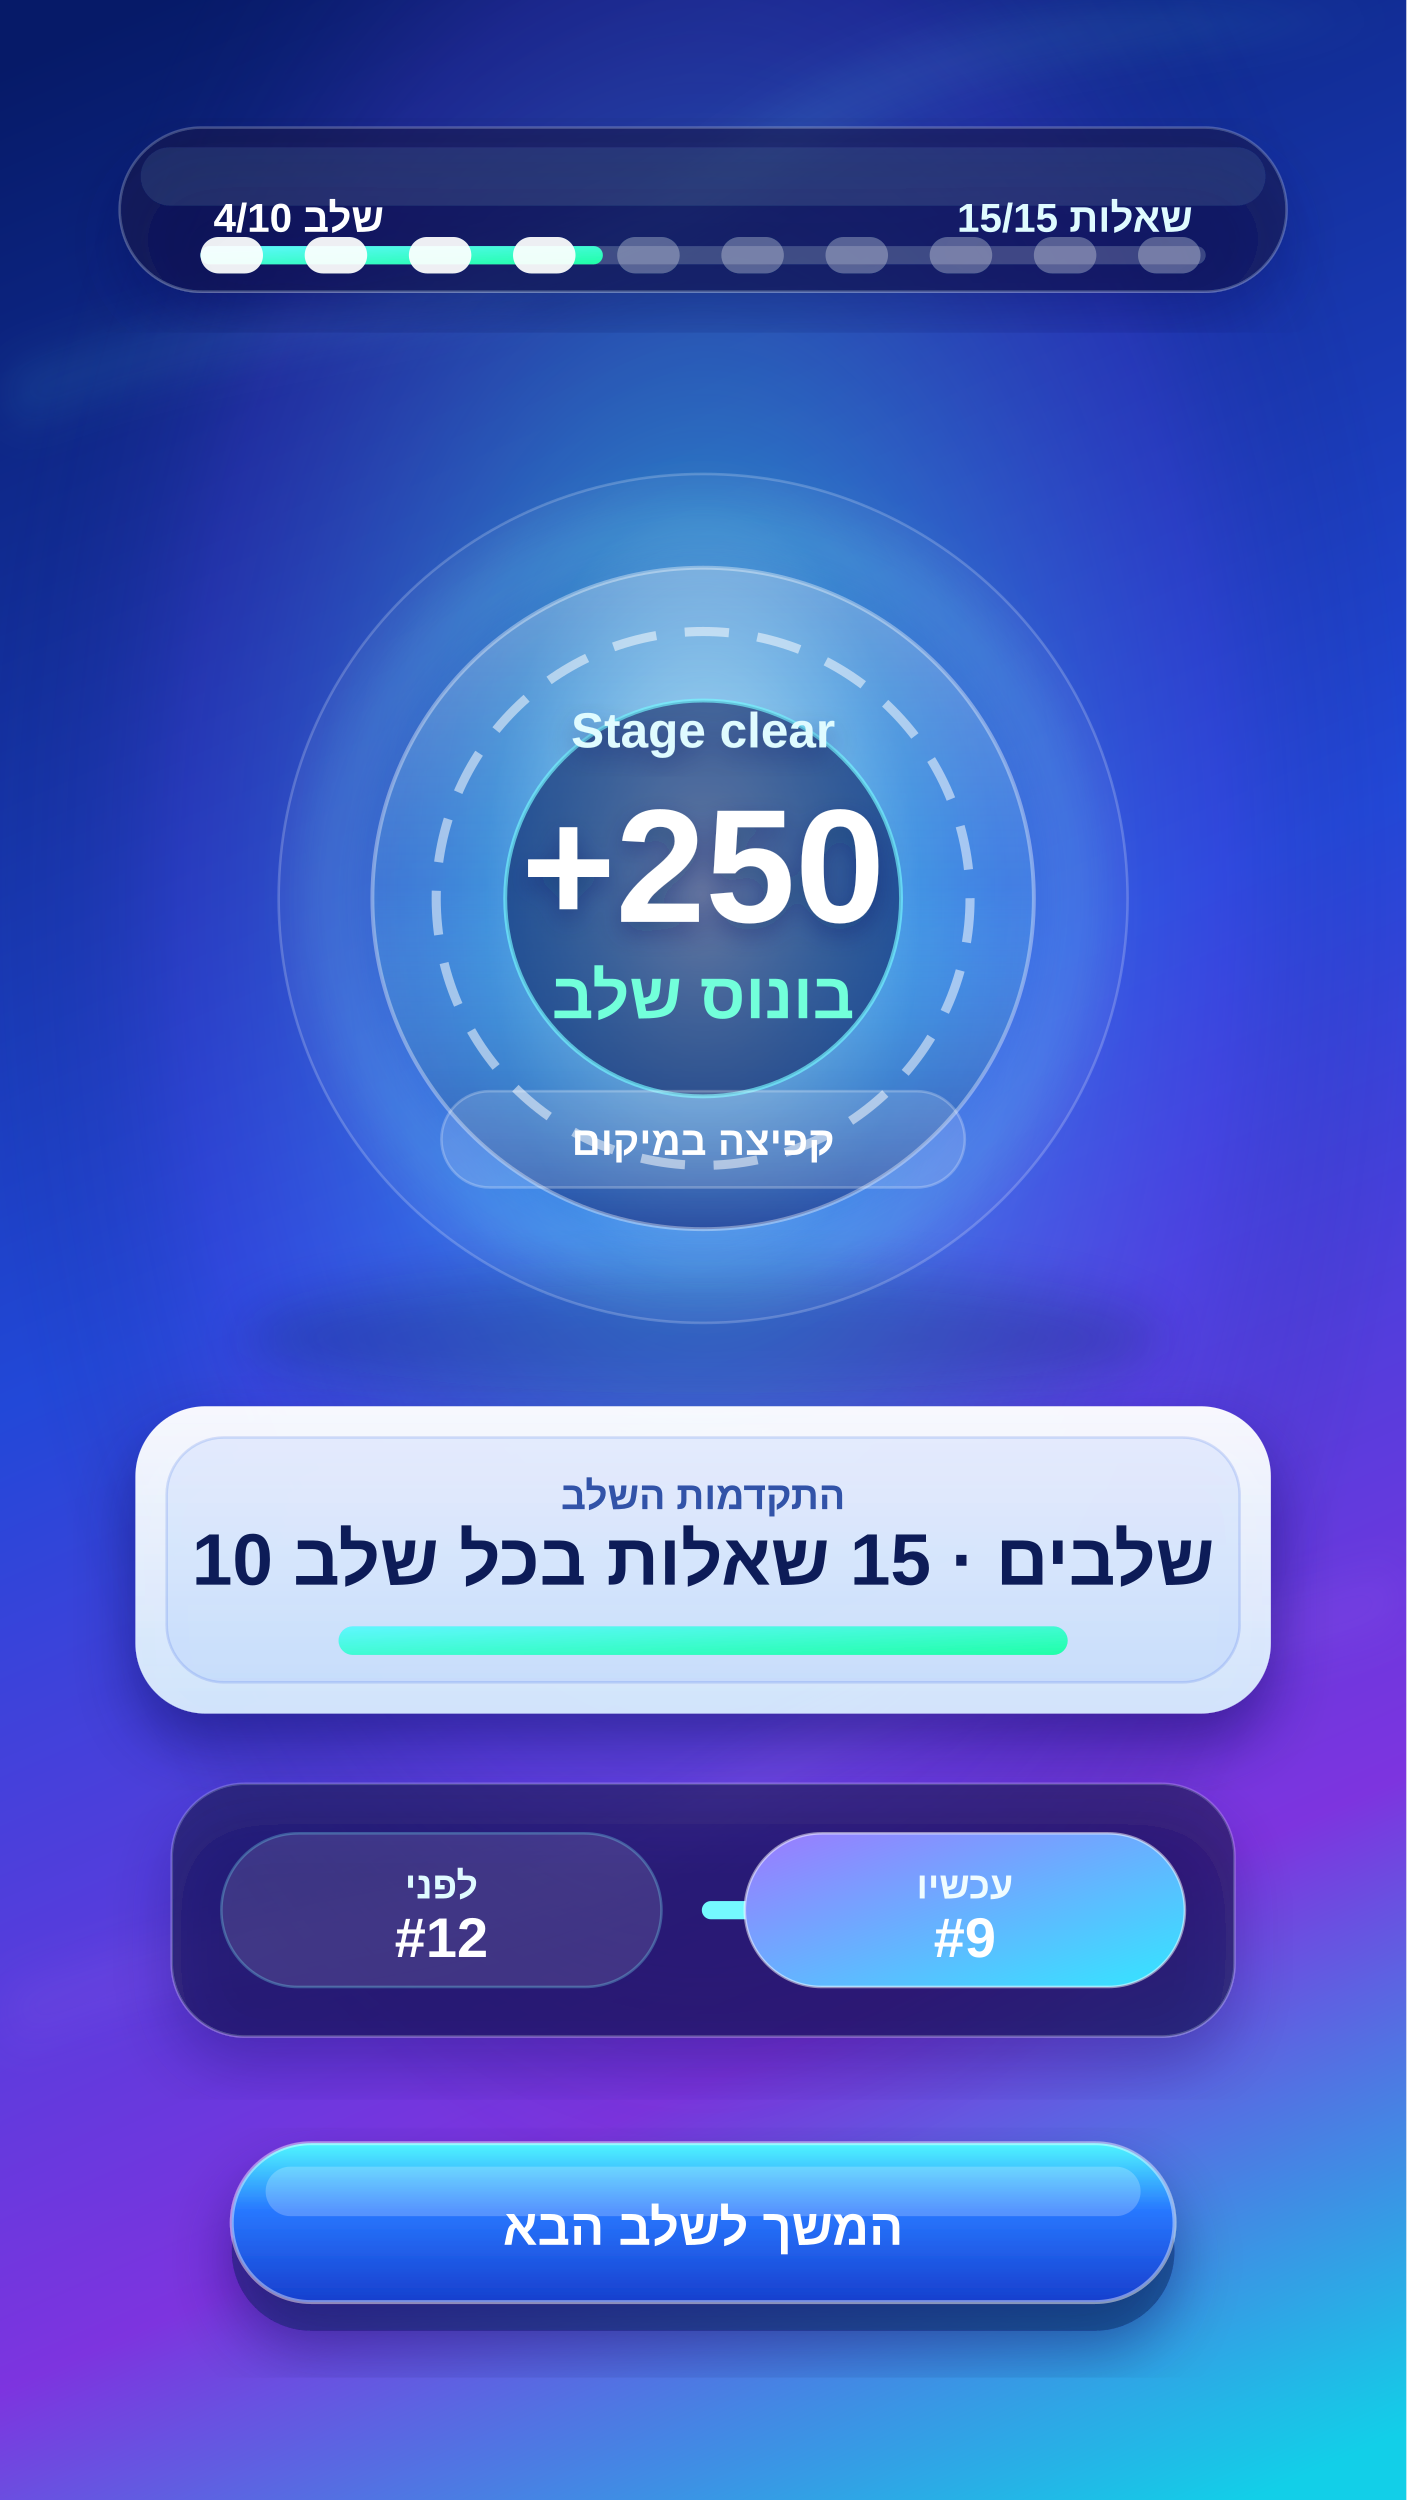
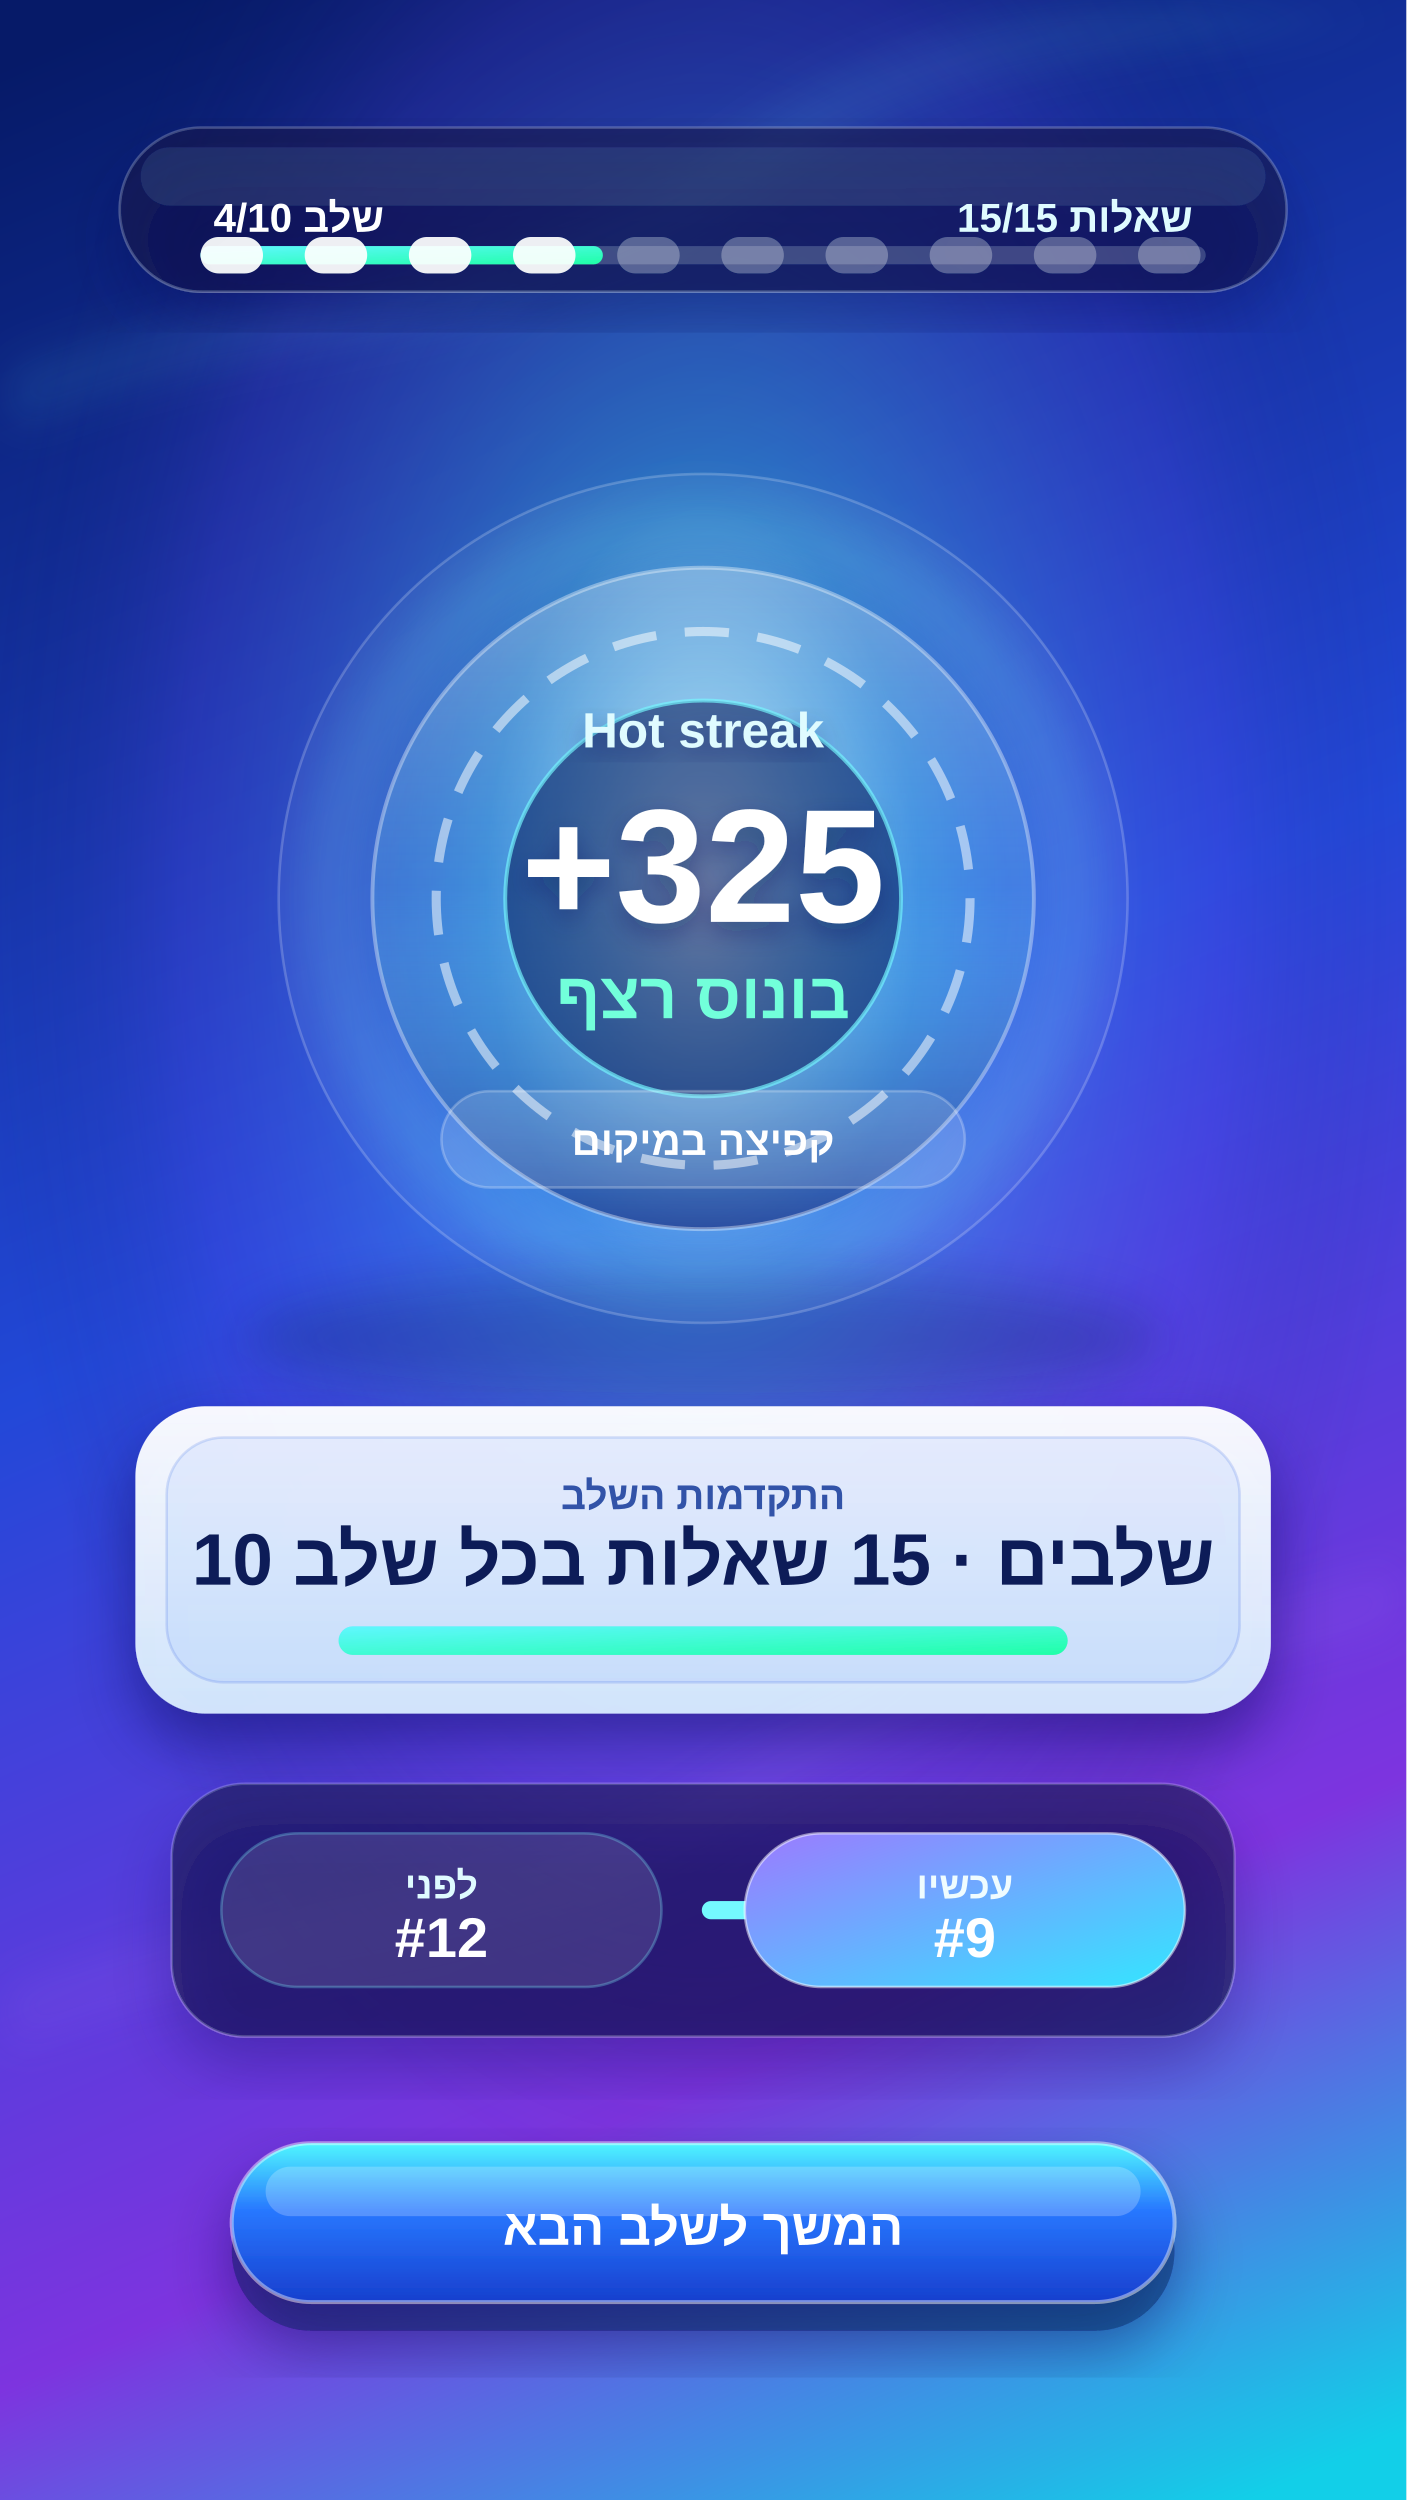
<svg xmlns="http://www.w3.org/2000/svg" width="1080" height="1920" viewBox="0 0 1080 1920" role="img" aria-label="Score Dash stage clear transition screen">
  <defs>
    <linearGradient id="bg" x1="120" y1="0" x2="960" y2="1920" gradientUnits="userSpaceOnUse">
      <stop offset="0%" stop-color="#061a68" />
      <stop offset="45%" stop-color="#2248d8" />
      <stop offset="78%" stop-color="#7d34df" />
      <stop offset="100%" stop-color="#12cfe8" />
    </linearGradient>
    <radialGradient id="stageGlow" cx="50%" cy="36%" r="52%">
      <stop offset="0%" stop-color="#ffffff" stop-opacity="0.9" />
      <stop offset="30%" stop-color="#58f5ff" stop-opacity="0.34" />
      <stop offset="72%" stop-color="#784cff" stop-opacity="0.16" />
      <stop offset="100%" stop-color="#081451" stop-opacity="0" />
    </radialGradient>
    <linearGradient id="glass" x1="0" y1="0" x2="0" y2="1">
      <stop offset="0%" stop-color="#ffffff" stop-opacity="0.28" />
      <stop offset="48%" stop-color="#72ecff" stop-opacity="0.12" />
      <stop offset="100%" stop-color="#132275" stop-opacity="0.62" />
    </linearGradient>
    <linearGradient id="capsule" x1="0" y1="0" x2="0" y2="1">
      <stop offset="0%" stop-color="#ffffff" stop-opacity="0.96" />
      <stop offset="100%" stop-color="#d8ecff" stop-opacity="0.94" />
    </linearGradient>
    <linearGradient id="aqua" x1="0" y1="0" x2="1" y2="1">
      <stop offset="0%" stop-color="#60f7ff" />
      <stop offset="100%" stop-color="#20ffa7" />
    </linearGradient>
    <linearGradient id="violet" x1="0" y1="0" x2="1" y2="1">
      <stop offset="0%" stop-color="#9c7aff" />
      <stop offset="100%" stop-color="#33e6ff" />
    </linearGradient>
    <linearGradient id="button" x1="0" y1="0" x2="0" y2="1">
      <stop offset="0%" stop-color="#4ff7ff" />
      <stop offset="42%" stop-color="#2878ff" />
      <stop offset="100%" stop-color="#173fce" />
    </linearGradient>
    <filter id="blur20" x="-30%" y="-30%" width="160%" height="160%">
      <feGaussianBlur stdDeviation="20" />
    </filter>
    <filter id="shadow" x="-25%" y="-25%" width="150%" height="150%">
      <feDropShadow dx="0" dy="24" stdDeviation="24" flood-color="#02104c" flood-opacity="0.46" />
    </filter>
    <filter id="textGlow" x="-40%" y="-40%" width="180%" height="180%">
      <feDropShadow dx="0" dy="0" stdDeviation="9" flood-color="#72f8ff" flood-opacity="0.78" />
      <feDropShadow dx="0" dy="8" stdDeviation="10" flood-color="#091559" flood-opacity="0.36" />
    </filter>
  </defs>
  <rect width="1080" height="1920" fill="url(#bg)" />
  <rect width="1080" height="1920" fill="url(#stageGlow)" />
  <path d="M-90 350 C180 210 385 270 582 120 C780 -30 1068 50 1180 -80" fill="none" stroke="#66f7ff" stroke-width="24" stroke-linecap="round" opacity="0.16" filter="url(#blur20)" />
  <path d="M-120 1610 C145 1455 382 1512 572 1374 C780 1224 984 1308 1188 1164" fill="none" stroke="#c78cff" stroke-width="22" stroke-linecap="round" opacity="0.16" filter="url(#blur20)" />
  <g font-family="'Rubik', 'Fredoka', Arial, sans-serif">
    <g transform="translate(92 98)" filter="url(#shadow)">
      <rect width="896" height="126" rx="63" fill="rgba(7,18,77,0.58)" stroke="rgba(255,255,255,0.22)" stroke-width="2" />
      <rect x="16" y="15" width="864" height="45" rx="22.5" fill="rgba(255,255,255,0.09)" />
      <text x="72" y="80" font-size="31" font-weight="900" fill="#ffffff">שלב 4/10</text>
      <text x="824" y="80" font-size="31" font-weight="900" fill="#dffbff" text-anchor="end">15/15 שאלות</text>
      <g transform="translate(62 91)">
        <rect width="772" height="14" rx="7" fill="rgba(255,255,255,0.18)" />
        <rect width="309" height="14" rx="7" fill="url(#aqua)" />
        <g fill="#ffffff" opacity="0.92">
          <rect x="0" y="-7" width="48" height="28" rx="14" />
          <rect x="80" y="-7" width="48" height="28" rx="14" />
          <rect x="160" y="-7" width="48" height="28" rx="14" />
          <rect x="240" y="-7" width="48" height="28" rx="14" />
        </g>
        <g fill="#ffffff" opacity="0.28">
          <rect x="320" y="-7" width="48" height="28" rx="14" />
          <rect x="400" y="-7" width="48" height="28" rx="14" />
          <rect x="480" y="-7" width="48" height="28" rx="14" />
          <rect x="560" y="-7" width="48" height="28" rx="14" />
          <rect x="640" y="-7" width="48" height="28" rx="14" />
          <rect x="720" y="-7" width="48" height="28" rx="14" />
        </g>
      </g>
    </g>
    <g transform="translate(540 690)" text-anchor="middle">
      <ellipse cx="0" cy="338" rx="354" ry="52" fill="#03124d" opacity="0.24" filter="url(#blur20)" />
      <circle r="326" fill="rgba(255,255,255,0.045)" stroke="rgba(255,255,255,0.2)" stroke-width="2" />
      <circle r="286" fill="none" stroke="#7ff8ff" stroke-width="14" opacity="0.34" filter="url(#blur20)" />
      <circle r="254" fill="url(#glass)" stroke="rgba(255,255,255,0.36)" stroke-width="3" />
      <circle r="205" fill="none" stroke="rgba(255,255,255,0.52)" stroke-width="7" stroke-dasharray="34 22" />
      <circle r="152" fill="rgba(5,20,85,0.54)" stroke="rgba(117,247,255,0.66)" stroke-width="3" />
-       <text y="-116" font-size="38" font-weight="900" letter-spacing="0" fill="#dffbff" filter="url(#textGlow)">Stage clear</text>
-       <text y="18" font-size="124" font-weight="1000" letter-spacing="0" fill="#ffffff" filter="url(#textGlow)">+250</text>
-       <text y="92" font-size="50" font-weight="1000" letter-spacing="0" fill="#72ffda">בונוס שלב</text>
+       <text y="-116" font-size="38" font-weight="900" letter-spacing="0" fill="#dffbff" filter="url(#textGlow)">Hot streak</text>
+       <text y="18" font-size="124" font-weight="1000" letter-spacing="0" fill="#ffffff" filter="url(#textGlow)">+325</text>
+       <text y="92" font-size="50" font-weight="1000" letter-spacing="0" fill="#72ffda">בונוס רצף</text>
      <g transform="translate(-201 148)">
        <rect width="402" height="74" rx="37" fill="rgba(255,255,255,0.14)" stroke="rgba(255,255,255,0.24)" stroke-width="2" />
        <text x="201" y="49" font-size="31" font-weight="900" fill="#ffffff">קפיצה במיקום</text>
      </g>
    </g>
    <g transform="translate(104 1080)" filter="url(#shadow)">
      <rect width="872" height="236" rx="54" fill="url(#capsule)" />
      <rect x="24" y="24" width="824" height="188" rx="44" fill="rgba(45,116,255,0.08)" stroke="rgba(27,80,220,0.16)" stroke-width="2" />
      <text x="436" y="79" font-size="30" font-weight="900" fill="#3153a8" text-anchor="middle">התקדמות השלב</text>
      <text x="436" y="137" font-size="56" font-weight="1000" fill="#101f58" text-anchor="middle">10 שלבים · 15 שאלות בכל שלב</text>
      <g transform="translate(156 169)">
        <rect width="560" height="22" rx="11" fill="#c5d7ff" />
        <rect width="560" height="22" rx="11" fill="url(#aqua)" />
      </g>
    </g>
    <g transform="translate(132 1370)">
      <rect width="816" height="194" rx="56" fill="rgba(8,18,76,0.6)" stroke="rgba(255,255,255,0.2)" stroke-width="2" filter="url(#shadow)" />
      <rect x="38" y="38" width="338" height="118" rx="59" fill="rgba(255,255,255,0.12)" stroke="rgba(126,246,255,0.28)" stroke-width="2" />
      <text x="207" y="88" font-size="29" font-weight="900" fill="#dffbff" text-anchor="middle">לפני</text>
      <text x="207" y="133" font-size="43" font-weight="1000" fill="#ffffff" text-anchor="middle">#12</text>
      <path d="M414 97 L486 97" stroke="#74f9ff" stroke-width="14" stroke-linecap="round" />
      <path d="M470 67 L505 97 L470 127" fill="none" stroke="#74f9ff" stroke-width="14" stroke-linecap="round" stroke-linejoin="round" />
      <rect x="440" y="38" width="338" height="118" rx="59" fill="url(#violet)" stroke="rgba(255,255,255,0.5)" stroke-width="2" />
      <text x="609" y="88" font-size="29" font-weight="900" fill="#effcff" text-anchor="middle">עכשיו</text>
      <text x="609" y="133" font-size="43" font-weight="1000" fill="#ffffff" text-anchor="middle">#9</text>
    </g>
    <g transform="translate(178 1646)" filter="url(#shadow)">
      <rect width="724" height="122" rx="61" fill="#051255" opacity="0.42" transform="translate(0 22)" />
      <rect width="724" height="122" rx="61" fill="url(#button)" stroke="rgba(255,255,255,0.42)" stroke-width="3" />
      <rect x="26" y="18" width="672" height="38" rx="19" fill="rgba(255,255,255,0.22)" />
      <text x="362" y="78" font-size="39" font-weight="1000" fill="#ffffff" text-anchor="middle">המשך לשלב הבא</text>
    </g>
  </g>
</svg>
